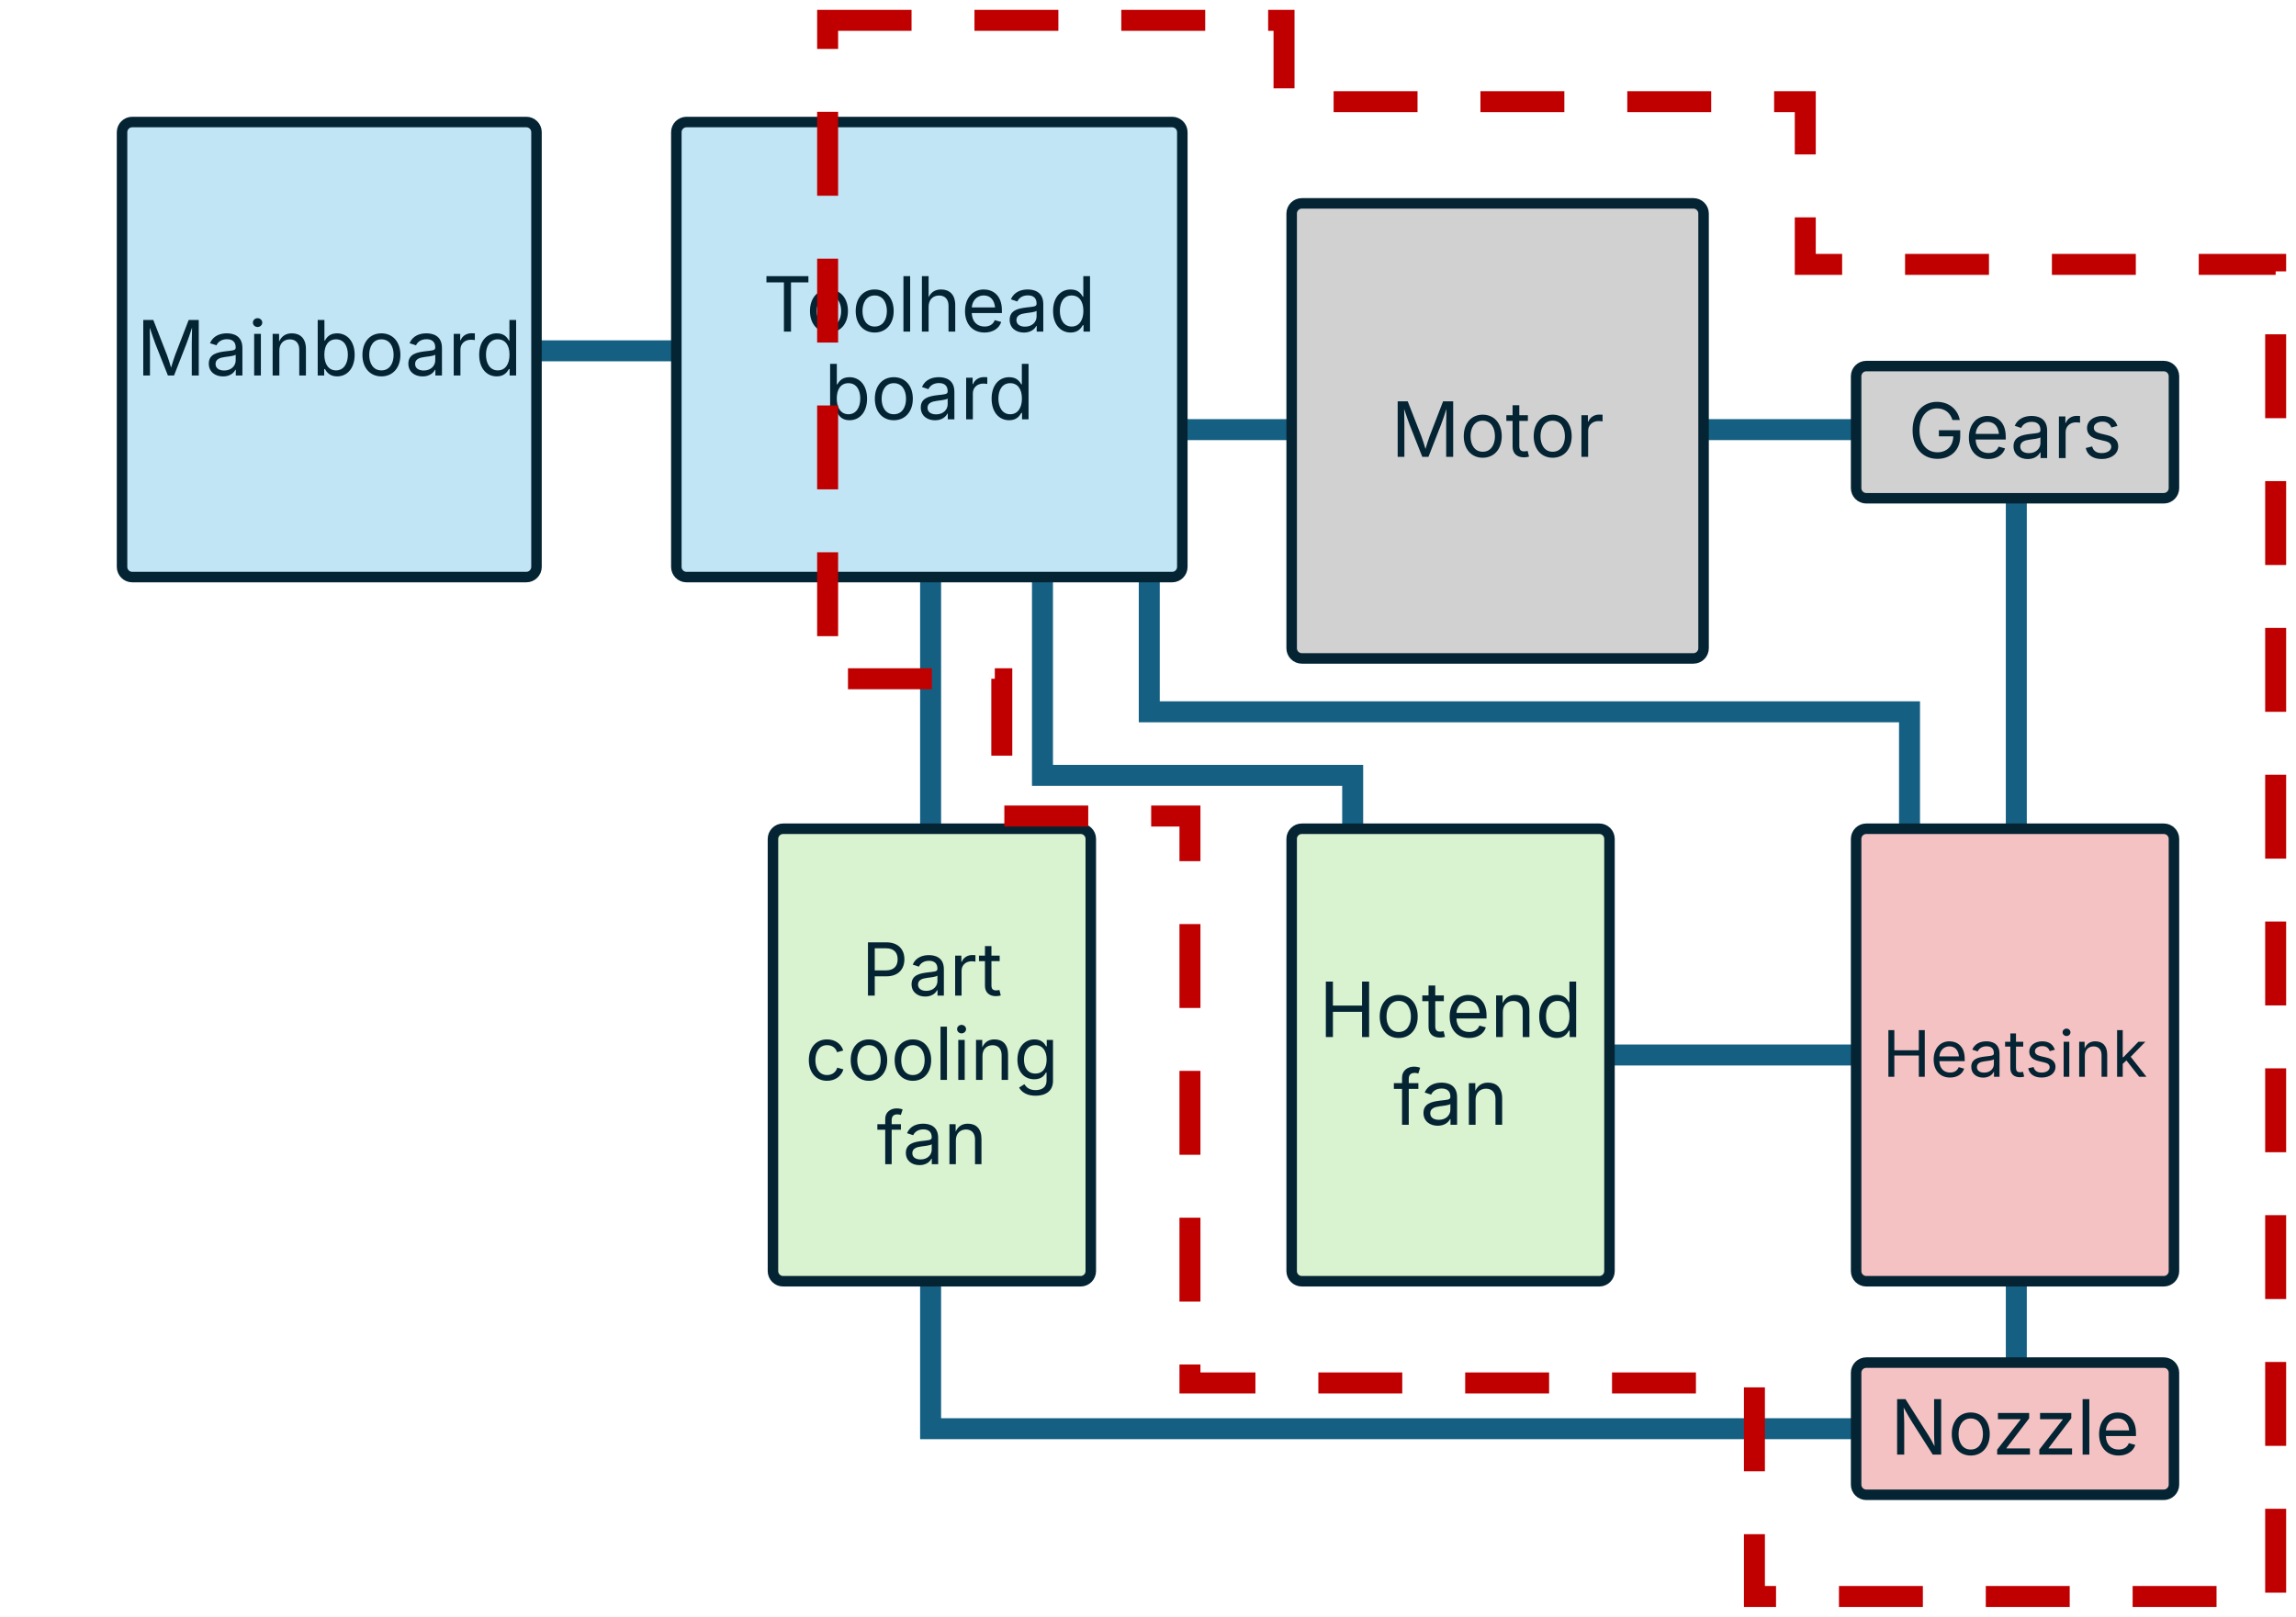
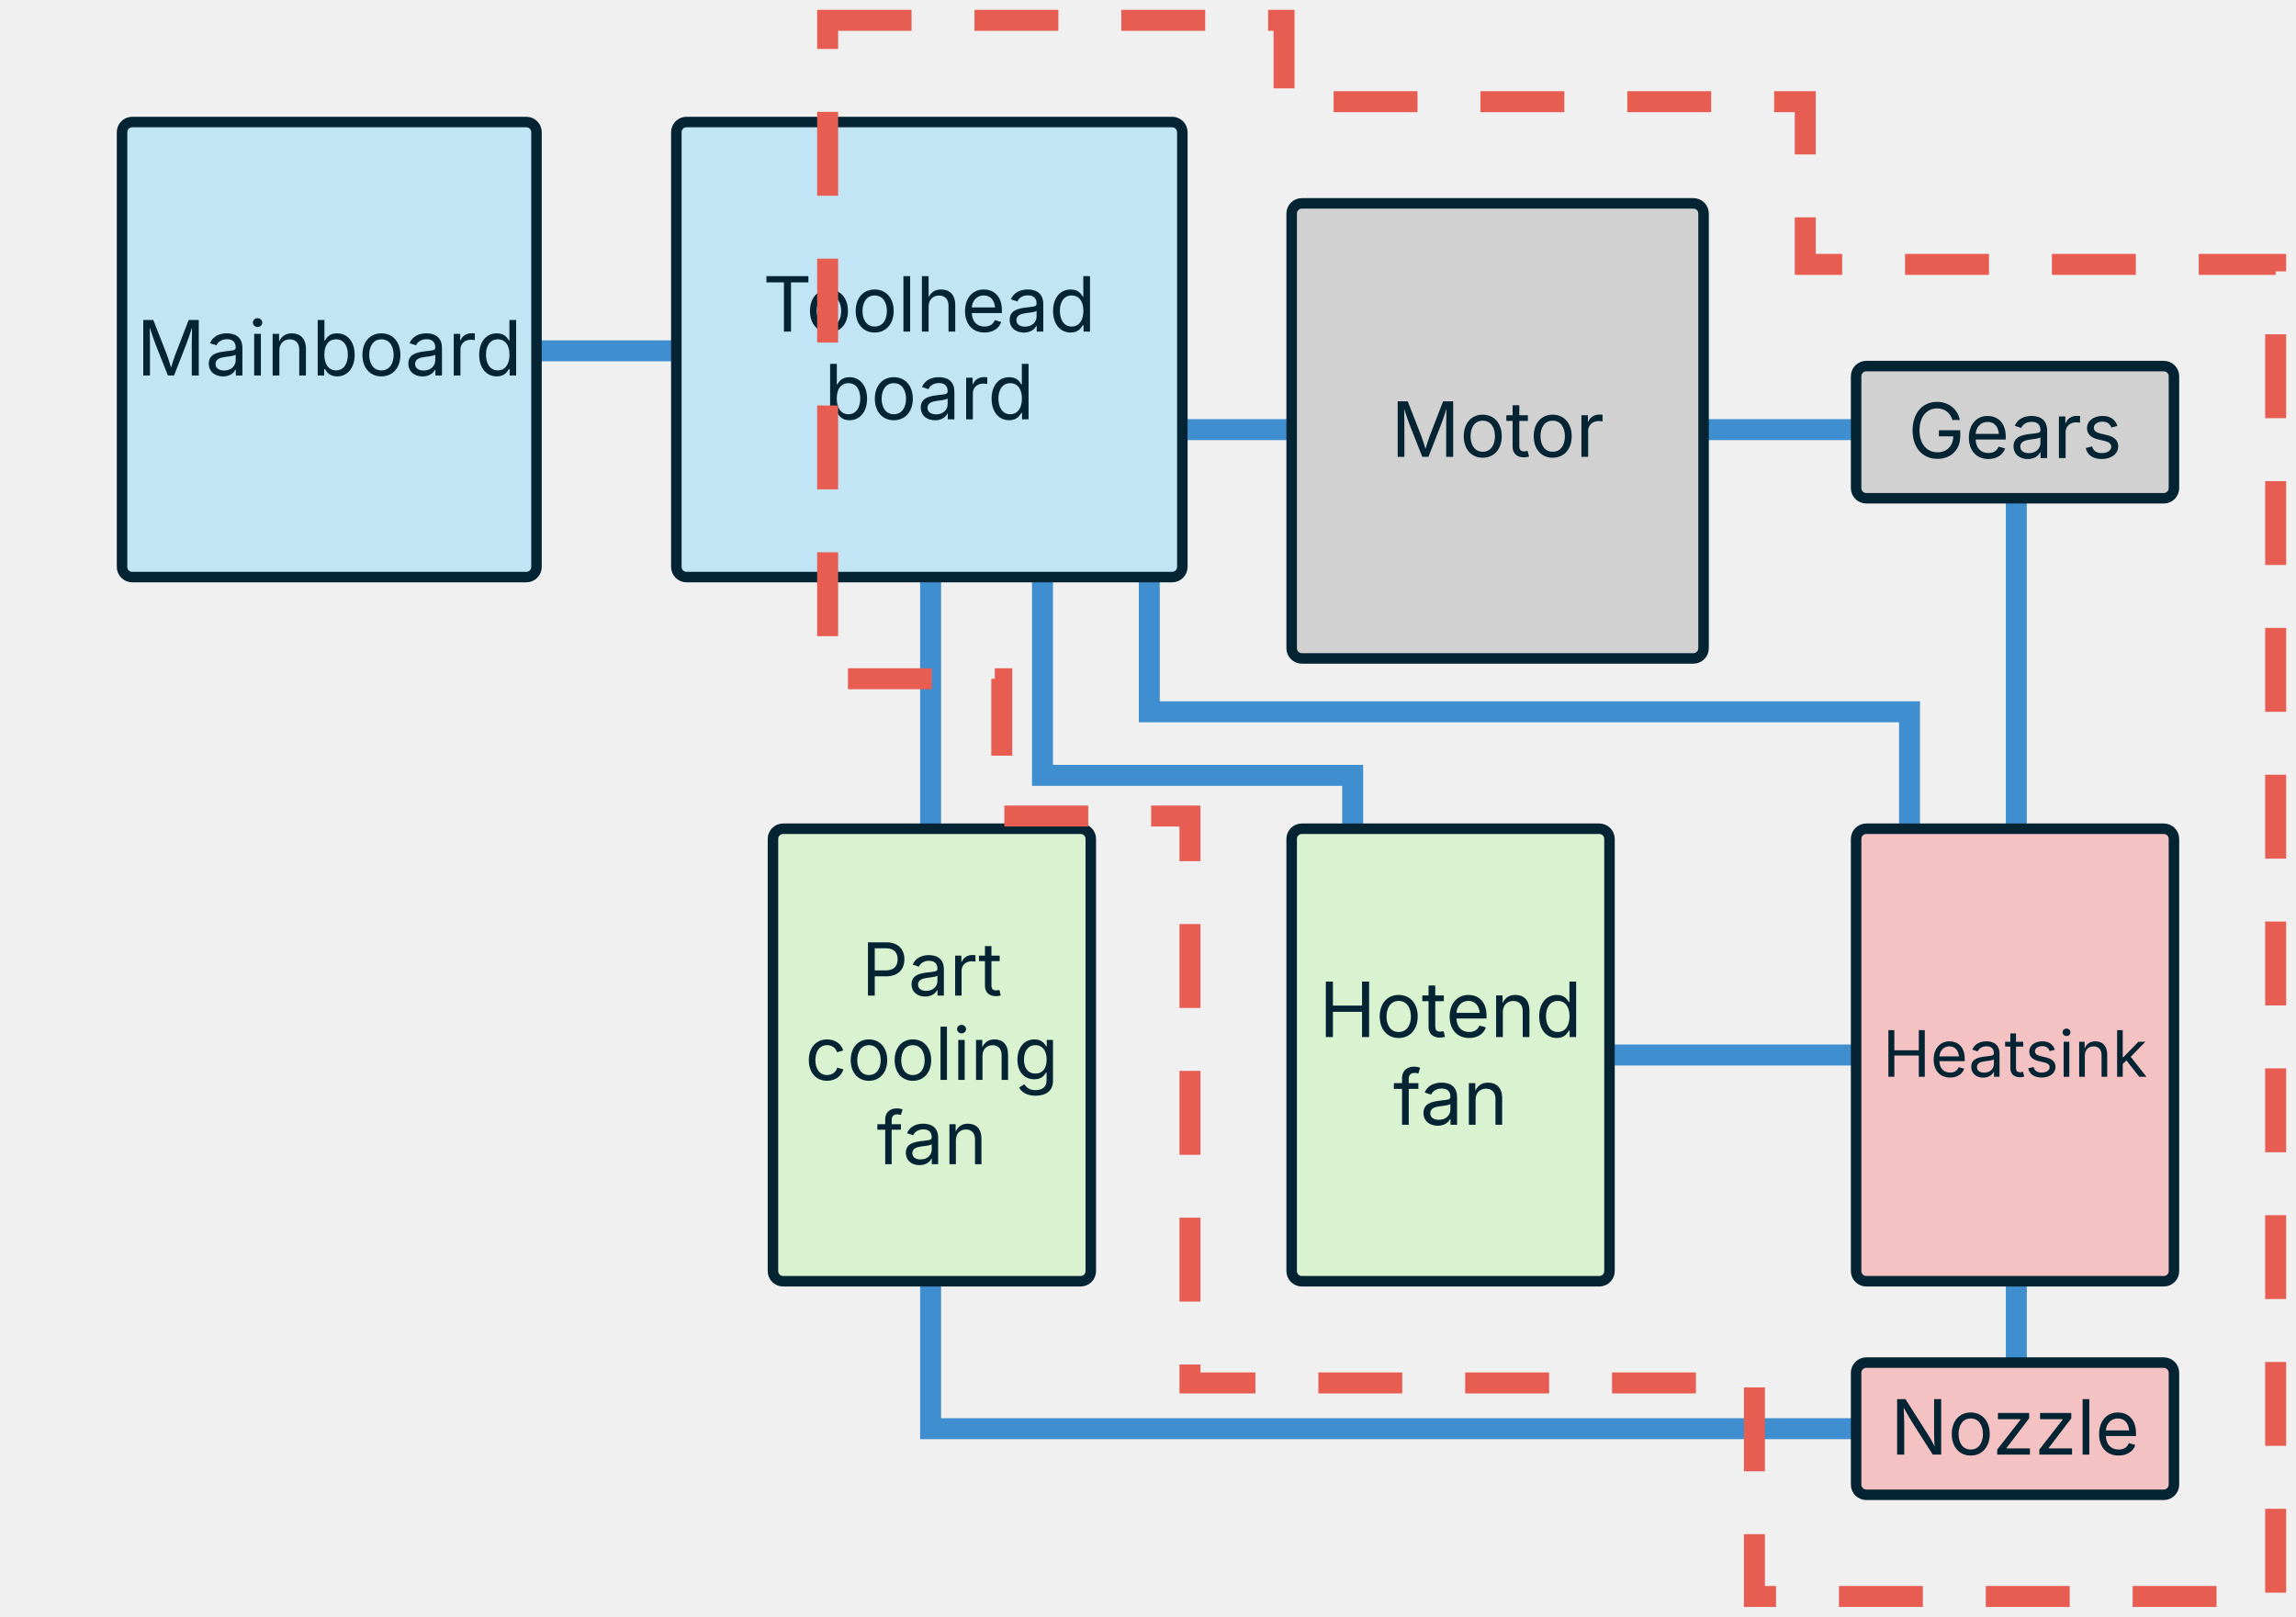
<svg xmlns="http://www.w3.org/2000/svg" version="1.1" class="td-diagram" viewBox="-48 -48 903 636" preserveAspectRatio="xMidYMid meet" role="img">
-   <rect x="-48" y="-48" width="903" height="636" fill="#FFFFFF" />
-   <path d="M163 90L218 90" fill="none" stroke="#156082" stroke-width="8.25" stroke-linecap="square" stroke-linejoin="miter" class="td-edge" data-edge="mainboard~toolhead_board" data-kind="signal" />
-   <path d="M417 121L460 121" fill="none" stroke="#156082" stroke-width="8.25" stroke-linecap="square" stroke-linejoin="miter" class="td-edge" data-edge="toolhead_board~motor" data-kind="power" />
-   <path d="M318 179L318 278" fill="none" stroke="#156082" stroke-width="8.25" stroke-linecap="square" stroke-linejoin="miter" class="td-edge" data-edge="toolhead_board~part_cooling_fan" data-kind="power" />
-   <path d="M362 179L362 257L484 257L484 278" fill="none" stroke="#156082" stroke-width="8.25" stroke-linecap="square" stroke-linejoin="miter" class="td-edge" data-edge="toolhead_board~hotend_fan" data-kind="power" />
-   <path d="M404 179L404 232L703 232L703 278" fill="none" stroke="#156082" stroke-width="8.25" stroke-linecap="square" stroke-linejoin="miter" class="td-edge" data-edge="toolhead_board~heatsink" data-kind="power" />
-   <path d="M622 121L682 121" fill="none" stroke="#156082" stroke-width="8.25" stroke-linecap="square" stroke-linejoin="miter" class="td-edge" data-edge="motor~gears" data-kind="mechanical" />
-   <path d="M745 148L745 278" fill="none" stroke="#156082" stroke-width="8.25" stroke-linecap="square" stroke-linejoin="miter" class="td-edge" data-edge="gears~heatsink" data-kind="filament" />
-   <path d="M745 456L745 488" fill="none" stroke="#156082" stroke-width="8.25" stroke-linecap="square" stroke-linejoin="miter" class="td-edge" data-edge="heatsink~nozzle" data-kind="filament" />
-   <path d="M585 367L682 367" fill="none" stroke="#156082" stroke-width="8.25" stroke-linecap="square" stroke-linejoin="miter" class="td-edge" data-edge="hotend_fan~heatsink" data-kind="air" />
-   <path d="M318 456L318 514L682 514" fill="none" stroke="#156082" stroke-width="8.25" stroke-linecap="square" stroke-linejoin="miter" class="td-edge" data-edge="part_cooling_fan~nozzle" data-kind="air" />
+   <path d="M163 90L218 90" fill="none" stroke="#3F8FD0" stroke-width="8.25" stroke-linecap="square" stroke-linejoin="miter" class="td-edge" data-edge="mainboard~toolhead_board" data-kind="signal" />
+   <path d="M417 121L460 121" fill="none" stroke="#3F8FD0" stroke-width="8.25" stroke-linecap="square" stroke-linejoin="miter" class="td-edge" data-edge="toolhead_board~motor" data-kind="power" />
+   <path d="M318 179L318 278" fill="none" stroke="#3F8FD0" stroke-width="8.25" stroke-linecap="square" stroke-linejoin="miter" class="td-edge" data-edge="toolhead_board~part_cooling_fan" data-kind="power" />
+   <path d="M362 179L362 257L484 257L484 278" fill="none" stroke="#3F8FD0" stroke-width="8.25" stroke-linecap="square" stroke-linejoin="miter" class="td-edge" data-edge="toolhead_board~hotend_fan" data-kind="power" />
+   <path d="M404 179L404 232L703 232L703 278" fill="none" stroke="#3F8FD0" stroke-width="8.25" stroke-linecap="square" stroke-linejoin="miter" class="td-edge" data-edge="toolhead_board~heatsink" data-kind="power" />
+   <path d="M622 121L682 121" fill="none" stroke="#3F8FD0" stroke-width="8.25" stroke-linecap="square" stroke-linejoin="miter" class="td-edge" data-edge="motor~gears" data-kind="mechanical" />
+   <path d="M745 148L745 278" fill="none" stroke="#3F8FD0" stroke-width="8.25" stroke-linecap="square" stroke-linejoin="miter" class="td-edge" data-edge="gears~heatsink" data-kind="filament" />
+   <path d="M745 456L745 488" fill="none" stroke="#3F8FD0" stroke-width="8.25" stroke-linecap="square" stroke-linejoin="miter" class="td-edge" data-edge="heatsink~nozzle" data-kind="filament" />
+   <path d="M585 367L682 367" fill="none" stroke="#3F8FD0" stroke-width="8.25" stroke-linecap="square" stroke-linejoin="miter" class="td-edge" data-edge="hotend_fan~heatsink" data-kind="air" />
+   <path d="M318 456L318 514L682 514" fill="none" stroke="#3F8FD0" stroke-width="8.25" stroke-linecap="square" stroke-linejoin="miter" class="td-edge" data-edge="part_cooling_fan~nozzle" data-kind="air" />
  <g class="td-block" data-block="mainboard" data-group="control">
    <rect x="0" y="0" width="163" height="179" rx="4" fill="#C1E5F5" stroke="#042433" stroke-width="4.13" />
    <text x="81.5" y="99.7" text-anchor="middle" font-size="30" font-family="system-ui, -apple-system, Segoe UI, sans-serif" fill="#042433">Mainboard</text>
  </g>
  <g class="td-block is-partial" data-block="toolhead_board" data-group="control">
    <defs>
      <clipPath id="td-clip-toolhead_board">
        <rect x="317.5" y="0" width="99.5" height="179" />
      </clipPath>
    </defs>
    <rect x="218" y="0" width="199" height="179" rx="4" fill="#C1E5F5" stroke="#042433" stroke-width="4.13" />
    <text x="317.5" y="82.45" text-anchor="middle" font-size="30" font-family="system-ui, -apple-system, Segoe UI, sans-serif" fill="#042433">Toolhead</text>
    <text x="317.5" y="116.95" text-anchor="middle" font-size="30" font-family="system-ui, -apple-system, Segoe UI, sans-serif" fill="#042433">board</text>
  </g>
  <g class="td-block is-tool" data-block="motor" data-group="drive">
    <rect x="460" y="32" width="162" height="179" rx="4" fill="#D1D1D1" stroke="#042433" stroke-width="4.13" />
    <text x="541" y="131.7" text-anchor="middle" font-size="30" font-family="system-ui, -apple-system, Segoe UI, sans-serif" fill="#042433">Motor</text>
  </g>
  <g class="td-block is-tool" data-block="gears" data-group="drive">
    <rect x="682" y="96" width="125" height="52" rx="4" fill="#D1D1D1" stroke="#042433" stroke-width="4.13" />
    <text x="744.5" y="132.2" text-anchor="middle" font-size="30" font-family="system-ui, -apple-system, Segoe UI, sans-serif" fill="#042433">Gears</text>
  </g>
  <g class="td-block" data-block="part_cooling_fan" data-group="cooling">
    <rect x="256" y="278" width="125" height="178" rx="4" fill="#D9F2D0" stroke="#042433" stroke-width="4.13" />
    <text x="318.5" y="343.647" text-anchor="middle" font-size="28.83" font-family="system-ui, -apple-system, Segoe UI, sans-serif" fill="#042433">Part</text>
    <text x="318.5" y="376.803" text-anchor="middle" font-size="28.83" font-family="system-ui, -apple-system, Segoe UI, sans-serif" fill="#042433">cooling</text>
    <text x="318.5" y="409.958" text-anchor="middle" font-size="28.83" font-family="system-ui, -apple-system, Segoe UI, sans-serif" fill="#042433">fan</text>
  </g>
  <g class="td-block is-tool" data-block="hotend_fan" data-group="cooling">
    <rect x="460" y="278" width="125" height="178" rx="4" fill="#D9F2D0" stroke="#042433" stroke-width="4.13" />
    <text x="522.5" y="359.95" text-anchor="middle" font-size="30" font-family="system-ui, -apple-system, Segoe UI, sans-serif" fill="#042433">Hotend</text>
    <text x="522.5" y="394.45" text-anchor="middle" font-size="30" font-family="system-ui, -apple-system, Segoe UI, sans-serif" fill="#042433">fan</text>
  </g>
  <g class="td-block is-tool" data-block="heatsink" data-group="hot">
    <rect x="682" y="278" width="125" height="178" rx="4" fill="#F4C2C2" stroke="#042433" stroke-width="4.13" />
    <text x="744.5" y="375.577" text-anchor="middle" font-size="25.23" font-family="system-ui, -apple-system, Segoe UI, sans-serif" fill="#042433">Heatsink</text>
  </g>
  <g class="td-block is-tool" data-block="nozzle" data-group="hot">
    <rect x="682" y="488" width="125" height="52" rx="4" fill="#F4C2C2" stroke="#042433" stroke-width="4.13" />
    <text x="744.5" y="524.2" text-anchor="middle" font-size="30" font-family="system-ui, -apple-system, Segoe UI, sans-serif" fill="#042433">Nozzle</text>
  </g>
-   <path class="td-boundary" d="M277.5 -40L457 -40L457 -8L662 -8L662 56L847 56L847 580L642 580L642 496L420 496L420 273L346 273L346 219L277.5 219Z" fill="none" stroke="#C00000" stroke-width="8.25" stroke-dasharray="33 24.75" stroke-linejoin="miter" />
+   <path class="td-boundary" d="M277.5 -40L457 -40L457 -8L662 -8L662 56L847 56L847 580L642 580L642 496L420 496L420 273L346 273L346 219L277.5 219Z" fill="none" stroke="#E85D52" stroke-width="8.25" stroke-dasharray="33 24.75" stroke-linejoin="miter" />
</svg>
